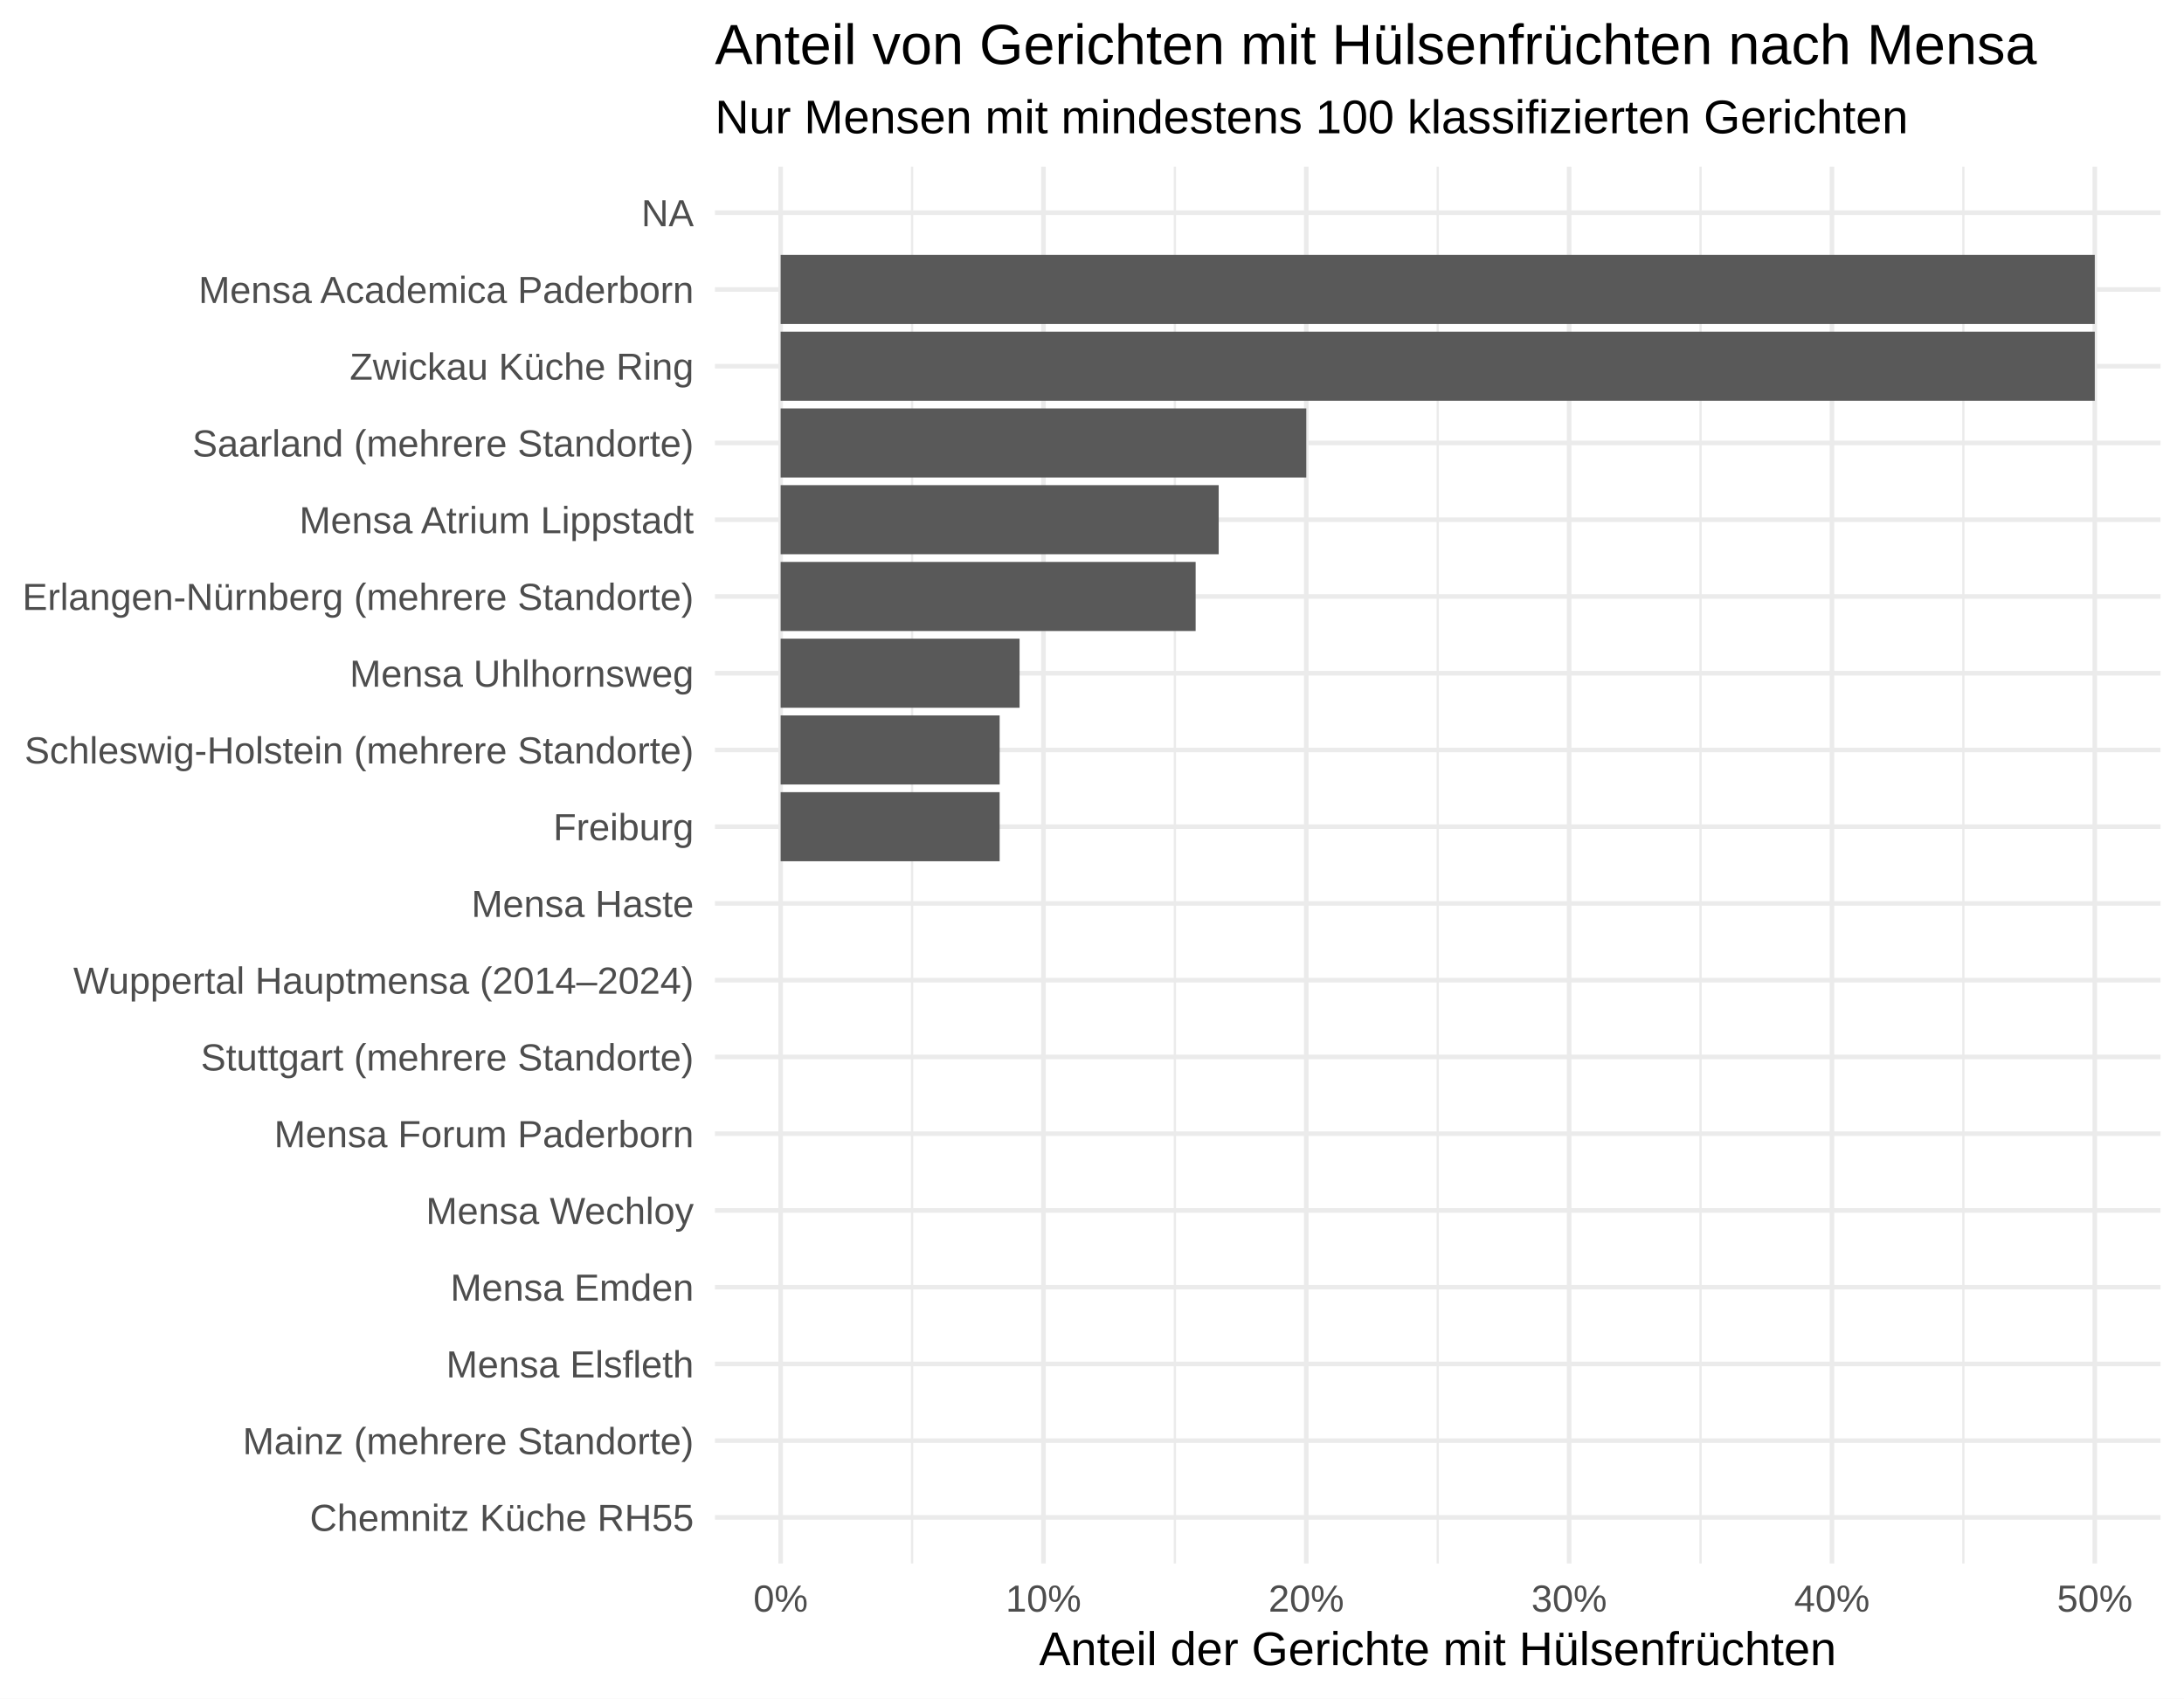
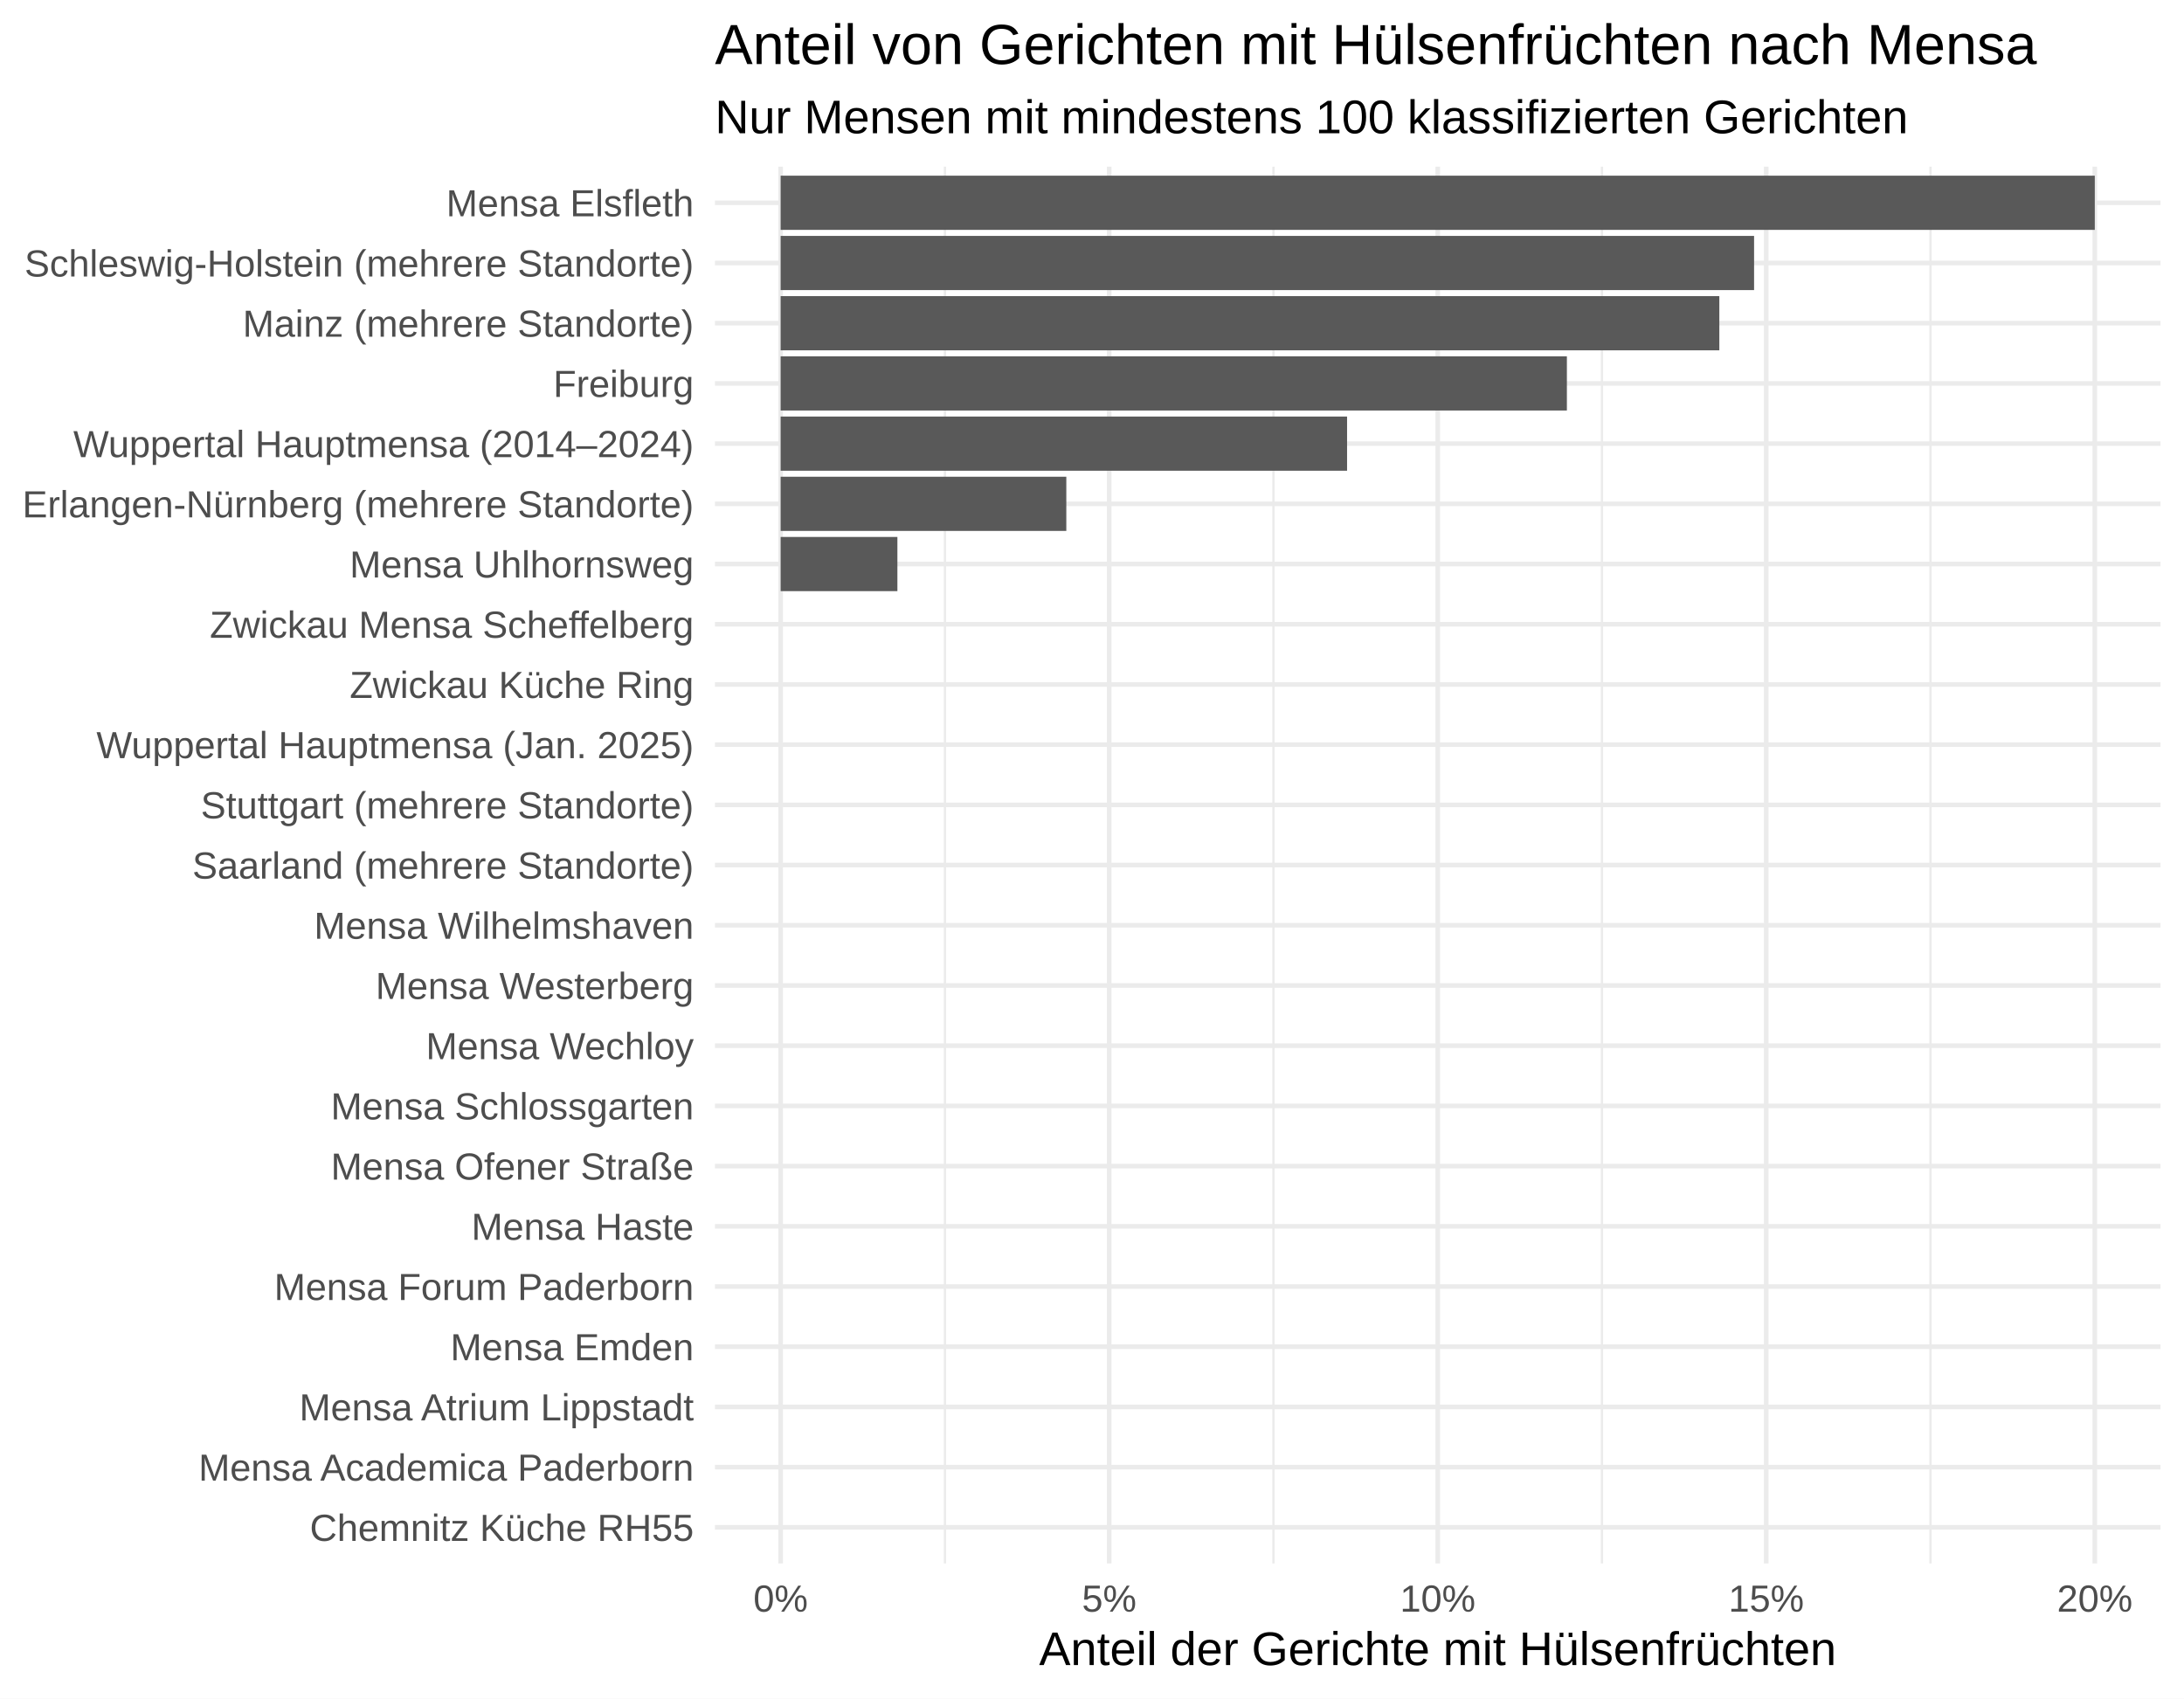
<svg xmlns="http://www.w3.org/2000/svg" width="648.00pt" height="504.00pt" viewBox="0 0 648.00 504.00">
  <g class="svglite">
    <defs>
      <style type="text/css">
    .svglite line, .svglite polyline, .svglite polygon, .svglite path, .svglite rect, .svglite circle {
      fill: none;
      stroke: #000000;
      stroke-linecap: round;
      stroke-linejoin: round;
      stroke-miterlimit: 10.00;
    }
    .svglite text {
      white-space: pre;
    }
    .svglite g.glyphgroup path {
      fill: inherit;
      stroke: none;
    }
  </style>
    </defs>
    <rect width="100%" height="100%" style="stroke: none; fill: #FFFFFF;" />
    <defs>
      <clipPath id="cpMC4wMHw2NDguMDB8MC4wMHw1MDQuMDA=">
        <rect x="0.00" y="0.00" width="648.00" height="504.00" />
      </clipPath>
    </defs>
    <g clip-path="url(#cpMC4wMHw2NDguMDB8MC4wMHw1MDQuMDA=)">
      <rect x="0.00" y="-0" width="648.00" height="504.00" style="stroke-width: 1.36; stroke: none; fill: #FFFFFF;" />
    </g>
    <defs>
      <clipPath id="cpMjEyLjEzfDY0MS4wM3w0OS40Nnw0NjMuOTM=">
        <rect x="212.13" y="49.46" width="428.90" height="414.47" />
      </clipPath>
    </defs>
    <g clip-path="url(#cpMjEyLjEzfDY0MS4wM3w0OS40Nnw0NjMuOTM=)">
-       <polyline points="270.61,463.93 270.61,49.46 " style="stroke-width: 0.68; stroke: #EBEBEB; stroke-linecap: butt;" />
-       <polyline points="348.59,463.93 348.59,49.46 " style="stroke-width: 0.68; stroke: #EBEBEB; stroke-linecap: butt;" />
-       <polyline points="426.58,463.93 426.58,49.46 " style="stroke-width: 0.68; stroke: #EBEBEB; stroke-linecap: butt;" />
-       <polyline points="504.56,463.93 504.56,49.46 " style="stroke-width: 0.68; stroke: #EBEBEB; stroke-linecap: butt;" />
-       <polyline points="582.54,463.93 582.54,49.46 " style="stroke-width: 0.68; stroke: #EBEBEB; stroke-linecap: butt;" />
-       <polyline points="212.13,450.26 641.03,450.26 " style="stroke-width: 1.36; stroke: #EBEBEB; stroke-linecap: butt;" />
-       <polyline points="212.13,427.49 641.03,427.49 " style="stroke-width: 1.36; stroke: #EBEBEB; stroke-linecap: butt;" />
-       <polyline points="212.13,404.72 641.03,404.72 " style="stroke-width: 1.36; stroke: #EBEBEB; stroke-linecap: butt;" />
-       <polyline points="212.13,381.94 641.03,381.94 " style="stroke-width: 1.36; stroke: #EBEBEB; stroke-linecap: butt;" />
-       <polyline points="212.13,359.17 641.03,359.17 " style="stroke-width: 1.36; stroke: #EBEBEB; stroke-linecap: butt;" />
-       <polyline points="212.13,336.40 641.03,336.40 " style="stroke-width: 1.36; stroke: #EBEBEB; stroke-linecap: butt;" />
-       <polyline points="212.13,313.62 641.03,313.62 " style="stroke-width: 1.36; stroke: #EBEBEB; stroke-linecap: butt;" />
-       <polyline points="212.13,290.85 641.03,290.85 " style="stroke-width: 1.36; stroke: #EBEBEB; stroke-linecap: butt;" />
-       <polyline points="212.13,268.08 641.03,268.08 " style="stroke-width: 1.36; stroke: #EBEBEB; stroke-linecap: butt;" />
-       <polyline points="212.13,245.30 641.03,245.30 " style="stroke-width: 1.36; stroke: #EBEBEB; stroke-linecap: butt;" />
-       <polyline points="212.13,222.53 641.03,222.53 " style="stroke-width: 1.36; stroke: #EBEBEB; stroke-linecap: butt;" />
-       <polyline points="212.13,199.76 641.03,199.76 " style="stroke-width: 1.36; stroke: #EBEBEB; stroke-linecap: butt;" />
-       <polyline points="212.13,176.99 641.03,176.99 " style="stroke-width: 1.36; stroke: #EBEBEB; stroke-linecap: butt;" />
-       <polyline points="212.13,154.21 641.03,154.21 " style="stroke-width: 1.36; stroke: #EBEBEB; stroke-linecap: butt;" />
-       <polyline points="212.13,131.44 641.03,131.44 " style="stroke-width: 1.36; stroke: #EBEBEB; stroke-linecap: butt;" />
-       <polyline points="212.13,108.67 641.03,108.67 " style="stroke-width: 1.36; stroke: #EBEBEB; stroke-linecap: butt;" />
-       <polyline points="212.13,85.89 641.03,85.89 " style="stroke-width: 1.36; stroke: #EBEBEB; stroke-linecap: butt;" />
-       <polyline points="212.13,63.12 641.03,63.12 " style="stroke-width: 1.36; stroke: #EBEBEB; stroke-linecap: butt;" />
+       <polyline points="280.36,463.93 280.36,49.46 " style="stroke-width: 0.68; stroke: #EBEBEB; stroke-linecap: butt;" />
+       <polyline points="377.84,463.93 377.84,49.46 " style="stroke-width: 0.68; stroke: #EBEBEB; stroke-linecap: butt;" />
+       <polyline points="475.31,463.93 475.31,49.46 " style="stroke-width: 0.68; stroke: #EBEBEB; stroke-linecap: butt;" />
+       <polyline points="572.79,463.93 572.79,49.46 " style="stroke-width: 0.68; stroke: #EBEBEB; stroke-linecap: butt;" />
+       <polyline points="212.13,453.21 641.03,453.21 " style="stroke-width: 1.36; stroke: #EBEBEB; stroke-linecap: butt;" />
+       <polyline points="212.13,435.34 641.03,435.34 " style="stroke-width: 1.36; stroke: #EBEBEB; stroke-linecap: butt;" />
+       <polyline points="212.13,417.48 641.03,417.48 " style="stroke-width: 1.36; stroke: #EBEBEB; stroke-linecap: butt;" />
+       <polyline points="212.13,399.61 641.03,399.61 " style="stroke-width: 1.36; stroke: #EBEBEB; stroke-linecap: butt;" />
+       <polyline points="212.13,381.75 641.03,381.75 " style="stroke-width: 1.36; stroke: #EBEBEB; stroke-linecap: butt;" />
+       <polyline points="212.13,363.88 641.03,363.88 " style="stroke-width: 1.36; stroke: #EBEBEB; stroke-linecap: butt;" />
+       <polyline points="212.13,346.02 641.03,346.02 " style="stroke-width: 1.36; stroke: #EBEBEB; stroke-linecap: butt;" />
+       <polyline points="212.13,328.15 641.03,328.15 " style="stroke-width: 1.36; stroke: #EBEBEB; stroke-linecap: butt;" />
+       <polyline points="212.13,310.29 641.03,310.29 " style="stroke-width: 1.36; stroke: #EBEBEB; stroke-linecap: butt;" />
+       <polyline points="212.13,292.42 641.03,292.42 " style="stroke-width: 1.36; stroke: #EBEBEB; stroke-linecap: butt;" />
+       <polyline points="212.13,274.56 641.03,274.56 " style="stroke-width: 1.36; stroke: #EBEBEB; stroke-linecap: butt;" />
+       <polyline points="212.13,256.69 641.03,256.69 " style="stroke-width: 1.36; stroke: #EBEBEB; stroke-linecap: butt;" />
+       <polyline points="212.13,238.83 641.03,238.83 " style="stroke-width: 1.36; stroke: #EBEBEB; stroke-linecap: butt;" />
+       <polyline points="212.13,220.96 641.03,220.96 " style="stroke-width: 1.36; stroke: #EBEBEB; stroke-linecap: butt;" />
+       <polyline points="212.13,203.10 641.03,203.10 " style="stroke-width: 1.36; stroke: #EBEBEB; stroke-linecap: butt;" />
+       <polyline points="212.13,185.23 641.03,185.23 " style="stroke-width: 1.36; stroke: #EBEBEB; stroke-linecap: butt;" />
+       <polyline points="212.13,167.37 641.03,167.37 " style="stroke-width: 1.36; stroke: #EBEBEB; stroke-linecap: butt;" />
+       <polyline points="212.13,149.50 641.03,149.50 " style="stroke-width: 1.36; stroke: #EBEBEB; stroke-linecap: butt;" />
+       <polyline points="212.13,131.64 641.03,131.64 " style="stroke-width: 1.36; stroke: #EBEBEB; stroke-linecap: butt;" />
+       <polyline points="212.13,113.77 641.03,113.77 " style="stroke-width: 1.36; stroke: #EBEBEB; stroke-linecap: butt;" />
+       <polyline points="212.13,95.90 641.03,95.90 " style="stroke-width: 1.36; stroke: #EBEBEB; stroke-linecap: butt;" />
+       <polyline points="212.13,78.04 641.03,78.04 " style="stroke-width: 1.36; stroke: #EBEBEB; stroke-linecap: butt;" />
+       <polyline points="212.13,60.17 641.03,60.17 " style="stroke-width: 1.36; stroke: #EBEBEB; stroke-linecap: butt;" />
      <polyline points="231.62,463.93 231.62,49.46 " style="stroke-width: 1.36; stroke: #EBEBEB; stroke-linecap: butt;" />
-       <polyline points="309.60,463.93 309.60,49.46 " style="stroke-width: 1.36; stroke: #EBEBEB; stroke-linecap: butt;" />
-       <polyline points="387.58,463.93 387.58,49.46 " style="stroke-width: 1.36; stroke: #EBEBEB; stroke-linecap: butt;" />
-       <polyline points="465.57,463.93 465.57,49.46 " style="stroke-width: 1.36; stroke: #EBEBEB; stroke-linecap: butt;" />
-       <polyline points="543.55,463.93 543.55,49.46 " style="stroke-width: 1.36; stroke: #EBEBEB; stroke-linecap: butt;" />
+       <polyline points="329.10,463.93 329.10,49.46 " style="stroke-width: 1.36; stroke: #EBEBEB; stroke-linecap: butt;" />
+       <polyline points="426.58,463.93 426.58,49.46 " style="stroke-width: 1.36; stroke: #EBEBEB; stroke-linecap: butt;" />
+       <polyline points="524.05,463.93 524.05,49.46 " style="stroke-width: 1.36; stroke: #EBEBEB; stroke-linecap: butt;" />
      <polyline points="621.53,463.93 621.53,49.46 " style="stroke-width: 1.36; stroke: #EBEBEB; stroke-linecap: butt;" />
-       <rect x="231.62" y="98.42" width="389.91" height="20.50" style="stroke-width: 1.36; stroke: none; stroke-linecap: butt; stroke-linejoin: miter; fill: #595959;" />
-       <rect x="231.62" y="75.64" width="389.91" height="20.50" style="stroke-width: 1.36; stroke: none; stroke-linecap: butt; stroke-linejoin: miter; fill: #595959;" />
-       <rect x="231.62" y="121.19" width="155.96" height="20.50" style="stroke-width: 1.36; stroke: none; stroke-linecap: butt; stroke-linejoin: miter; fill: #595959;" />
-       <rect x="231.62" y="143.96" width="129.97" height="20.50" style="stroke-width: 1.36; stroke: none; stroke-linecap: butt; stroke-linejoin: miter; fill: #595959;" />
-       <rect x="231.62" y="166.74" width="123.13" height="20.50" style="stroke-width: 1.36; stroke: none; stroke-linecap: butt; stroke-linejoin: miter; fill: #595959;" />
-       <rect x="231.62" y="189.51" width="70.89" height="20.50" style="stroke-width: 1.36; stroke: none; stroke-linecap: butt; stroke-linejoin: miter; fill: #595959;" />
-       <rect x="231.62" y="235.06" width="64.98" height="20.50" style="stroke-width: 1.36; stroke: none; stroke-linecap: butt; stroke-linejoin: miter; fill: #595959;" />
-       <rect x="231.62" y="212.28" width="64.98" height="20.50" style="stroke-width: 1.36; stroke: none; stroke-linecap: butt; stroke-linejoin: miter; fill: #595959;" />
-       <rect x="231.62" y="440.02" width="0.00" height="20.50" style="stroke-width: 1.36; stroke: none; stroke-linecap: butt; stroke-linejoin: miter; fill: #595959;" />
-       <rect x="231.62" y="417.24" width="0.00" height="20.50" style="stroke-width: 1.36; stroke: none; stroke-linecap: butt; stroke-linejoin: miter; fill: #595959;" />
-       <rect x="231.62" y="394.47" width="0.00" height="20.50" style="stroke-width: 1.36; stroke: none; stroke-linecap: butt; stroke-linejoin: miter; fill: #595959;" />
-       <rect x="231.62" y="371.70" width="0.00" height="20.50" style="stroke-width: 1.36; stroke: none; stroke-linecap: butt; stroke-linejoin: miter; fill: #595959;" />
-       <rect x="231.62" y="348.92" width="0.00" height="20.50" style="stroke-width: 1.36; stroke: none; stroke-linecap: butt; stroke-linejoin: miter; fill: #595959;" />
-       <rect x="231.62" y="326.15" width="0.00" height="20.50" style="stroke-width: 1.36; stroke: none; stroke-linecap: butt; stroke-linejoin: miter; fill: #595959;" />
-       <rect x="231.62" y="303.38" width="0.00" height="20.50" style="stroke-width: 1.36; stroke: none; stroke-linecap: butt; stroke-linejoin: miter; fill: #595959;" />
-       <rect x="231.62" y="280.60" width="0.00" height="20.50" style="stroke-width: 1.36; stroke: none; stroke-linecap: butt; stroke-linejoin: miter; fill: #595959;" />
-       <rect x="231.62" y="257.83" width="0.00" height="20.50" style="stroke-width: 1.36; stroke: none; stroke-linecap: butt; stroke-linejoin: miter; fill: #595959;" />
-       <rect x="231.62" y="52.87" width="0.00" height="20.50" style="stroke-width: 1.36; stroke: none; stroke-linecap: butt; stroke-linejoin: miter; fill: #595959;" />
+       <rect x="231.62" y="52.13" width="389.91" height="16.08" style="stroke-width: 1.36; stroke: none; stroke-linecap: butt; stroke-linejoin: miter; fill: #595959;" />
+       <rect x="231.62" y="70.00" width="288.82" height="16.08" style="stroke-width: 1.36; stroke: none; stroke-linecap: butt; stroke-linejoin: miter; fill: #595959;" />
+       <rect x="231.62" y="87.87" width="278.51" height="16.08" style="stroke-width: 1.36; stroke: none; stroke-linecap: butt; stroke-linejoin: miter; fill: #595959;" />
+       <rect x="231.62" y="105.73" width="233.28" height="16.08" style="stroke-width: 1.36; stroke: none; stroke-linecap: butt; stroke-linejoin: miter; fill: #595959;" />
+       <rect x="231.62" y="123.60" width="168.06" height="16.08" style="stroke-width: 1.36; stroke: none; stroke-linecap: butt; stroke-linejoin: miter; fill: #595959;" />
+       <rect x="231.62" y="141.46" width="84.76" height="16.08" style="stroke-width: 1.36; stroke: none; stroke-linecap: butt; stroke-linejoin: miter; fill: #595959;" />
+       <rect x="231.62" y="159.33" width="34.64" height="16.08" style="stroke-width: 1.36; stroke: none; stroke-linecap: butt; stroke-linejoin: miter; fill: #595959;" />
+       <rect x="231.62" y="445.17" width="0.00" height="16.08" style="stroke-width: 1.36; stroke: none; stroke-linecap: butt; stroke-linejoin: miter; fill: #595959;" />
+       <rect x="231.62" y="427.30" width="0.00" height="16.08" style="stroke-width: 1.36; stroke: none; stroke-linecap: butt; stroke-linejoin: miter; fill: #595959;" />
+       <rect x="231.62" y="409.44" width="0.00" height="16.08" style="stroke-width: 1.36; stroke: none; stroke-linecap: butt; stroke-linejoin: miter; fill: #595959;" />
+       <rect x="231.62" y="391.57" width="0.00" height="16.08" style="stroke-width: 1.36; stroke: none; stroke-linecap: butt; stroke-linejoin: miter; fill: #595959;" />
+       <rect x="231.62" y="373.71" width="0.00" height="16.08" style="stroke-width: 1.36; stroke: none; stroke-linecap: butt; stroke-linejoin: miter; fill: #595959;" />
+       <rect x="231.62" y="355.84" width="0.00" height="16.08" style="stroke-width: 1.36; stroke: none; stroke-linecap: butt; stroke-linejoin: miter; fill: #595959;" />
+       <rect x="231.62" y="337.98" width="0.00" height="16.08" style="stroke-width: 1.36; stroke: none; stroke-linecap: butt; stroke-linejoin: miter; fill: #595959;" />
+       <rect x="231.62" y="320.11" width="0.00" height="16.08" style="stroke-width: 1.36; stroke: none; stroke-linecap: butt; stroke-linejoin: miter; fill: #595959;" />
+       <rect x="231.62" y="302.25" width="0.00" height="16.08" style="stroke-width: 1.36; stroke: none; stroke-linecap: butt; stroke-linejoin: miter; fill: #595959;" />
+       <rect x="231.62" y="284.38" width="0.00" height="16.08" style="stroke-width: 1.36; stroke: none; stroke-linecap: butt; stroke-linejoin: miter; fill: #595959;" />
+       <rect x="231.62" y="266.52" width="0.00" height="16.08" style="stroke-width: 1.36; stroke: none; stroke-linecap: butt; stroke-linejoin: miter; fill: #595959;" />
+       <rect x="231.62" y="248.65" width="0.00" height="16.08" style="stroke-width: 1.36; stroke: none; stroke-linecap: butt; stroke-linejoin: miter; fill: #595959;" />
+       <rect x="231.62" y="230.79" width="0.00" height="16.08" style="stroke-width: 1.36; stroke: none; stroke-linecap: butt; stroke-linejoin: miter; fill: #595959;" />
+       <rect x="231.62" y="212.92" width="0.00" height="16.08" style="stroke-width: 1.36; stroke: none; stroke-linecap: butt; stroke-linejoin: miter; fill: #595959;" />
+       <rect x="231.62" y="195.06" width="0.00" height="16.08" style="stroke-width: 1.36; stroke: none; stroke-linecap: butt; stroke-linejoin: miter; fill: #595959;" />
+       <rect x="231.62" y="177.19" width="0.00" height="16.08" style="stroke-width: 1.36; stroke: none; stroke-linecap: butt; stroke-linejoin: miter; fill: #595959;" />
    </g>
    <g clip-path="url(#cpMC4wMHw2NDguMDB8MC4wMHw1MDQuMDA=)">
-       <text x="205.85" y="454.27" text-anchor="end" style="font-size: 11.20px;fill: #4D4D4D; font-family: &quot;Arial&quot;;" textLength="113.77px" lengthAdjust="spacingAndGlyphs">Chemnitz Küche RH55</text>
-       <text x="205.85" y="431.50" text-anchor="end" style="font-size: 11.20px;fill: #4D4D4D; font-family: &quot;Arial&quot;;" textLength="133.61px" lengthAdjust="spacingAndGlyphs">Mainz (mehrere Standorte)</text>
-       <text x="205.85" y="408.72" text-anchor="end" style="font-size: 11.20px;fill: #4D4D4D; font-family: &quot;Arial&quot;;" textLength="73.36px" lengthAdjust="spacingAndGlyphs">Mensa Elsfleth</text>
-       <text x="205.85" y="385.95" text-anchor="end" style="font-size: 11.20px;fill: #4D4D4D; font-family: &quot;Arial&quot;;" textLength="72.11px" lengthAdjust="spacingAndGlyphs">Mensa Emden</text>
-       <text x="205.85" y="363.18" text-anchor="end" style="font-size: 11.20px;fill: #4D4D4D; font-family: &quot;Arial&quot;;" textLength="79.36px" lengthAdjust="spacingAndGlyphs">Mensa Wechloy</text>
-       <text x="205.85" y="340.40" text-anchor="end" style="font-size: 11.20px;fill: #4D4D4D; font-family: &quot;Arial&quot;;" textLength="124.30px" lengthAdjust="spacingAndGlyphs">Mensa Forum Paderborn</text>
-       <text x="205.85" y="317.63" text-anchor="end" style="font-size: 11.20px;fill: #4D4D4D; font-family: &quot;Arial&quot;;" textLength="146.06px" lengthAdjust="spacingAndGlyphs">Stuttgart (mehrere Standorte)</text>
-       <text x="205.85" y="294.86" text-anchor="end" style="font-size: 11.20px;fill: #4D4D4D; font-family: &quot;Arial&quot;;" textLength="183.80px" lengthAdjust="spacingAndGlyphs">Wuppertal Hauptmensa (2014–2024)</text>
-       <text x="205.85" y="272.08" text-anchor="end" style="font-size: 11.20px;fill: #4D4D4D; font-family: &quot;Arial&quot;;" textLength="65.89px" lengthAdjust="spacingAndGlyphs">Mensa Haste</text>
-       <text x="205.85" y="249.31" text-anchor="end" style="font-size: 11.20px;fill: #4D4D4D; font-family: &quot;Arial&quot;;" textLength="41.62px" lengthAdjust="spacingAndGlyphs">Freiburg</text>
-       <text x="205.85" y="226.54" text-anchor="end" style="font-size: 11.20px;fill: #4D4D4D; font-family: &quot;Arial&quot;;" textLength="198.27px" lengthAdjust="spacingAndGlyphs">Schleswig-Holstein (mehrere Standorte)</text>
-       <text x="205.85" y="203.77" text-anchor="end" style="font-size: 11.20px;fill: #4D4D4D; font-family: &quot;Arial&quot;;" textLength="101.94px" lengthAdjust="spacingAndGlyphs">Mensa Uhlhornsweg</text>
-       <text x="205.85" y="180.99" text-anchor="end" style="font-size: 11.20px;fill: #4D4D4D; font-family: &quot;Arial&quot;;" textLength="198.88px" lengthAdjust="spacingAndGlyphs">Erlangen-Nürnberg (mehrere Standorte)</text>
-       <text x="205.85" y="158.22" text-anchor="end" style="font-size: 11.20px;fill: #4D4D4D; font-family: &quot;Arial&quot;;" textLength="116.86px" lengthAdjust="spacingAndGlyphs">Mensa Atrium Lippstadt</text>
-       <text x="205.85" y="135.45" text-anchor="end" style="font-size: 11.20px;fill: #4D4D4D; font-family: &quot;Arial&quot;;" textLength="148.55px" lengthAdjust="spacingAndGlyphs">Saarland (mehrere Standorte)</text>
-       <text x="205.85" y="112.67" text-anchor="end" style="font-size: 11.20px;fill: #4D4D4D; font-family: &quot;Arial&quot;;" textLength="101.95px" lengthAdjust="spacingAndGlyphs">Zwickau Küche Ring</text>
-       <text x="205.85" y="89.90" text-anchor="end" style="font-size: 11.20px;fill: #4D4D4D; font-family: &quot;Arial&quot;;" textLength="146.70px" lengthAdjust="spacingAndGlyphs">Mensa Academica Paderborn</text>
-       <text x="205.85" y="67.13" text-anchor="end" style="font-size: 11.20px;fill: #4D4D4D; font-family: &quot;Arial&quot;;" textLength="15.55px" lengthAdjust="spacingAndGlyphs">NA</text>
+       <text x="205.85" y="457.22" text-anchor="end" style="font-size: 11.20px;fill: #4D4D4D; font-family: &quot;Arial&quot;;" textLength="113.77px" lengthAdjust="spacingAndGlyphs">Chemnitz Küche RH55</text>
+       <text x="205.85" y="439.35" text-anchor="end" style="font-size: 11.20px;fill: #4D4D4D; font-family: &quot;Arial&quot;;" textLength="146.70px" lengthAdjust="spacingAndGlyphs">Mensa Academica Paderborn</text>
+       <text x="205.85" y="421.48" text-anchor="end" style="font-size: 11.20px;fill: #4D4D4D; font-family: &quot;Arial&quot;;" textLength="116.86px" lengthAdjust="spacingAndGlyphs">Mensa Atrium Lippstadt</text>
+       <text x="205.85" y="403.62" text-anchor="end" style="font-size: 11.20px;fill: #4D4D4D; font-family: &quot;Arial&quot;;" textLength="72.11px" lengthAdjust="spacingAndGlyphs">Mensa Emden</text>
+       <text x="205.85" y="385.75" text-anchor="end" style="font-size: 11.20px;fill: #4D4D4D; font-family: &quot;Arial&quot;;" textLength="124.30px" lengthAdjust="spacingAndGlyphs">Mensa Forum Paderborn</text>
+       <text x="205.85" y="367.89" text-anchor="end" style="font-size: 11.20px;fill: #4D4D4D; font-family: &quot;Arial&quot;;" textLength="65.89px" lengthAdjust="spacingAndGlyphs">Mensa Haste</text>
+       <text x="205.85" y="350.02" text-anchor="end" style="font-size: 11.20px;fill: #4D4D4D; font-family: &quot;Arial&quot;;" textLength="107.53px" lengthAdjust="spacingAndGlyphs">Mensa Ofener Straße</text>
+       <text x="205.85" y="332.16" text-anchor="end" style="font-size: 11.20px;fill: #4D4D4D; font-family: &quot;Arial&quot;;" textLength="107.55px" lengthAdjust="spacingAndGlyphs">Mensa Schlossgarten</text>
+       <text x="205.85" y="314.29" text-anchor="end" style="font-size: 11.20px;fill: #4D4D4D; font-family: &quot;Arial&quot;;" textLength="79.36px" lengthAdjust="spacingAndGlyphs">Mensa Wechloy</text>
+       <text x="205.85" y="296.43" text-anchor="end" style="font-size: 11.20px;fill: #4D4D4D; font-family: &quot;Arial&quot;;" textLength="94.27px" lengthAdjust="spacingAndGlyphs">Mensa Westerberg</text>
+       <text x="205.85" y="278.56" text-anchor="end" style="font-size: 11.20px;fill: #4D4D4D; font-family: &quot;Arial&quot;;" textLength="112.50px" lengthAdjust="spacingAndGlyphs">Mensa Wilhelmshaven</text>
+       <text x="205.85" y="260.70" text-anchor="end" style="font-size: 11.20px;fill: #4D4D4D; font-family: &quot;Arial&quot;;" textLength="148.55px" lengthAdjust="spacingAndGlyphs">Saarland (mehrere Standorte)</text>
+       <text x="205.85" y="242.83" text-anchor="end" style="font-size: 11.20px;fill: #4D4D4D; font-family: &quot;Arial&quot;;" textLength="146.06px" lengthAdjust="spacingAndGlyphs">Stuttgart (mehrere Standorte)</text>
+       <text x="205.85" y="224.97" text-anchor="end" style="font-size: 11.20px;fill: #4D4D4D; font-family: &quot;Arial&quot;;" textLength="176.95px" lengthAdjust="spacingAndGlyphs">Wuppertal Hauptmensa (Jan. 2025)</text>
+       <text x="205.85" y="207.10" text-anchor="end" style="font-size: 11.20px;fill: #4D4D4D; font-family: &quot;Arial&quot;;" textLength="101.95px" lengthAdjust="spacingAndGlyphs">Zwickau Küche Ring</text>
+       <text x="205.85" y="189.24" text-anchor="end" style="font-size: 11.20px;fill: #4D4D4D; font-family: &quot;Arial&quot;;" textLength="143.39px" lengthAdjust="spacingAndGlyphs">Zwickau Mensa Scheffelberg</text>
+       <text x="205.85" y="171.37" text-anchor="end" style="font-size: 11.20px;fill: #4D4D4D; font-family: &quot;Arial&quot;;" textLength="101.94px" lengthAdjust="spacingAndGlyphs">Mensa Uhlhornsweg</text>
+       <text x="205.85" y="153.51" text-anchor="end" style="font-size: 11.20px;fill: #4D4D4D; font-family: &quot;Arial&quot;;" textLength="198.88px" lengthAdjust="spacingAndGlyphs">Erlangen-Nürnberg (mehrere Standorte)</text>
+       <text x="205.85" y="135.64" text-anchor="end" style="font-size: 11.20px;fill: #4D4D4D; font-family: &quot;Arial&quot;;" textLength="183.80px" lengthAdjust="spacingAndGlyphs">Wuppertal Hauptmensa (2014–2024)</text>
+       <text x="205.85" y="117.78" text-anchor="end" style="font-size: 11.20px;fill: #4D4D4D; font-family: &quot;Arial&quot;;" textLength="41.62px" lengthAdjust="spacingAndGlyphs">Freiburg</text>
+       <text x="205.85" y="99.91" text-anchor="end" style="font-size: 11.20px;fill: #4D4D4D; font-family: &quot;Arial&quot;;" textLength="133.61px" lengthAdjust="spacingAndGlyphs">Mainz (mehrere Standorte)</text>
+       <text x="205.85" y="82.05" text-anchor="end" style="font-size: 11.20px;fill: #4D4D4D; font-family: &quot;Arial&quot;;" textLength="198.27px" lengthAdjust="spacingAndGlyphs">Schleswig-Holstein (mehrere Standorte)</text>
+       <text x="205.85" y="64.18" text-anchor="end" style="font-size: 11.20px;fill: #4D4D4D; font-family: &quot;Arial&quot;;" textLength="73.36px" lengthAdjust="spacingAndGlyphs">Mensa Elsfleth</text>
      <text x="231.62" y="478.22" text-anchor="middle" style="font-size: 11.20px;fill: #4D4D4D; font-family: &quot;Arial&quot;;" textLength="16.17px" lengthAdjust="spacingAndGlyphs">0%</text>
-       <text x="309.60" y="478.22" text-anchor="middle" style="font-size: 11.20px;fill: #4D4D4D; font-family: &quot;Arial&quot;;" textLength="22.39px" lengthAdjust="spacingAndGlyphs">10%</text>
-       <text x="387.58" y="478.22" text-anchor="middle" style="font-size: 11.20px;fill: #4D4D4D; font-family: &quot;Arial&quot;;" textLength="22.39px" lengthAdjust="spacingAndGlyphs">20%</text>
-       <text x="465.57" y="478.22" text-anchor="middle" style="font-size: 11.20px;fill: #4D4D4D; font-family: &quot;Arial&quot;;" textLength="22.39px" lengthAdjust="spacingAndGlyphs">30%</text>
-       <text x="543.55" y="478.22" text-anchor="middle" style="font-size: 11.20px;fill: #4D4D4D; font-family: &quot;Arial&quot;;" textLength="22.39px" lengthAdjust="spacingAndGlyphs">40%</text>
-       <text x="621.53" y="478.22" text-anchor="middle" style="font-size: 11.20px;fill: #4D4D4D; font-family: &quot;Arial&quot;;" textLength="22.39px" lengthAdjust="spacingAndGlyphs">50%</text>
+       <text x="329.10" y="478.22" text-anchor="middle" style="font-size: 11.20px;fill: #4D4D4D; font-family: &quot;Arial&quot;;" textLength="16.17px" lengthAdjust="spacingAndGlyphs">5%</text>
+       <text x="426.58" y="478.22" text-anchor="middle" style="font-size: 11.20px;fill: #4D4D4D; font-family: &quot;Arial&quot;;" textLength="22.39px" lengthAdjust="spacingAndGlyphs">10%</text>
+       <text x="524.05" y="478.22" text-anchor="middle" style="font-size: 11.20px;fill: #4D4D4D; font-family: &quot;Arial&quot;;" textLength="22.39px" lengthAdjust="spacingAndGlyphs">15%</text>
+       <text x="621.53" y="478.22" text-anchor="middle" style="font-size: 11.20px;fill: #4D4D4D; font-family: &quot;Arial&quot;;" textLength="22.39px" lengthAdjust="spacingAndGlyphs">20%</text>
      <text x="426.58" y="494.08" text-anchor="middle" style="font-size: 14.00px; font-family: &quot;Arial&quot;;" textLength="236.47px" lengthAdjust="spacingAndGlyphs">Anteil der Gerichte mit Hülsenfrüchten</text>
      <text x="212.13" y="39.54" style="font-size: 14.00px; font-family: &quot;Arial&quot;;" textLength="353.91px" lengthAdjust="spacingAndGlyphs">Nur Mensen mit mindestens 100 klassifizierten Gerichten</text>
      <text x="212.13" y="19.01" style="font-size: 16.80px; font-family: &quot;Arial&quot;;" textLength="392.27px" lengthAdjust="spacingAndGlyphs">Anteil von Gerichten mit Hülsenfrüchten nach Mensa</text>
    </g>
  </g>
</svg>
